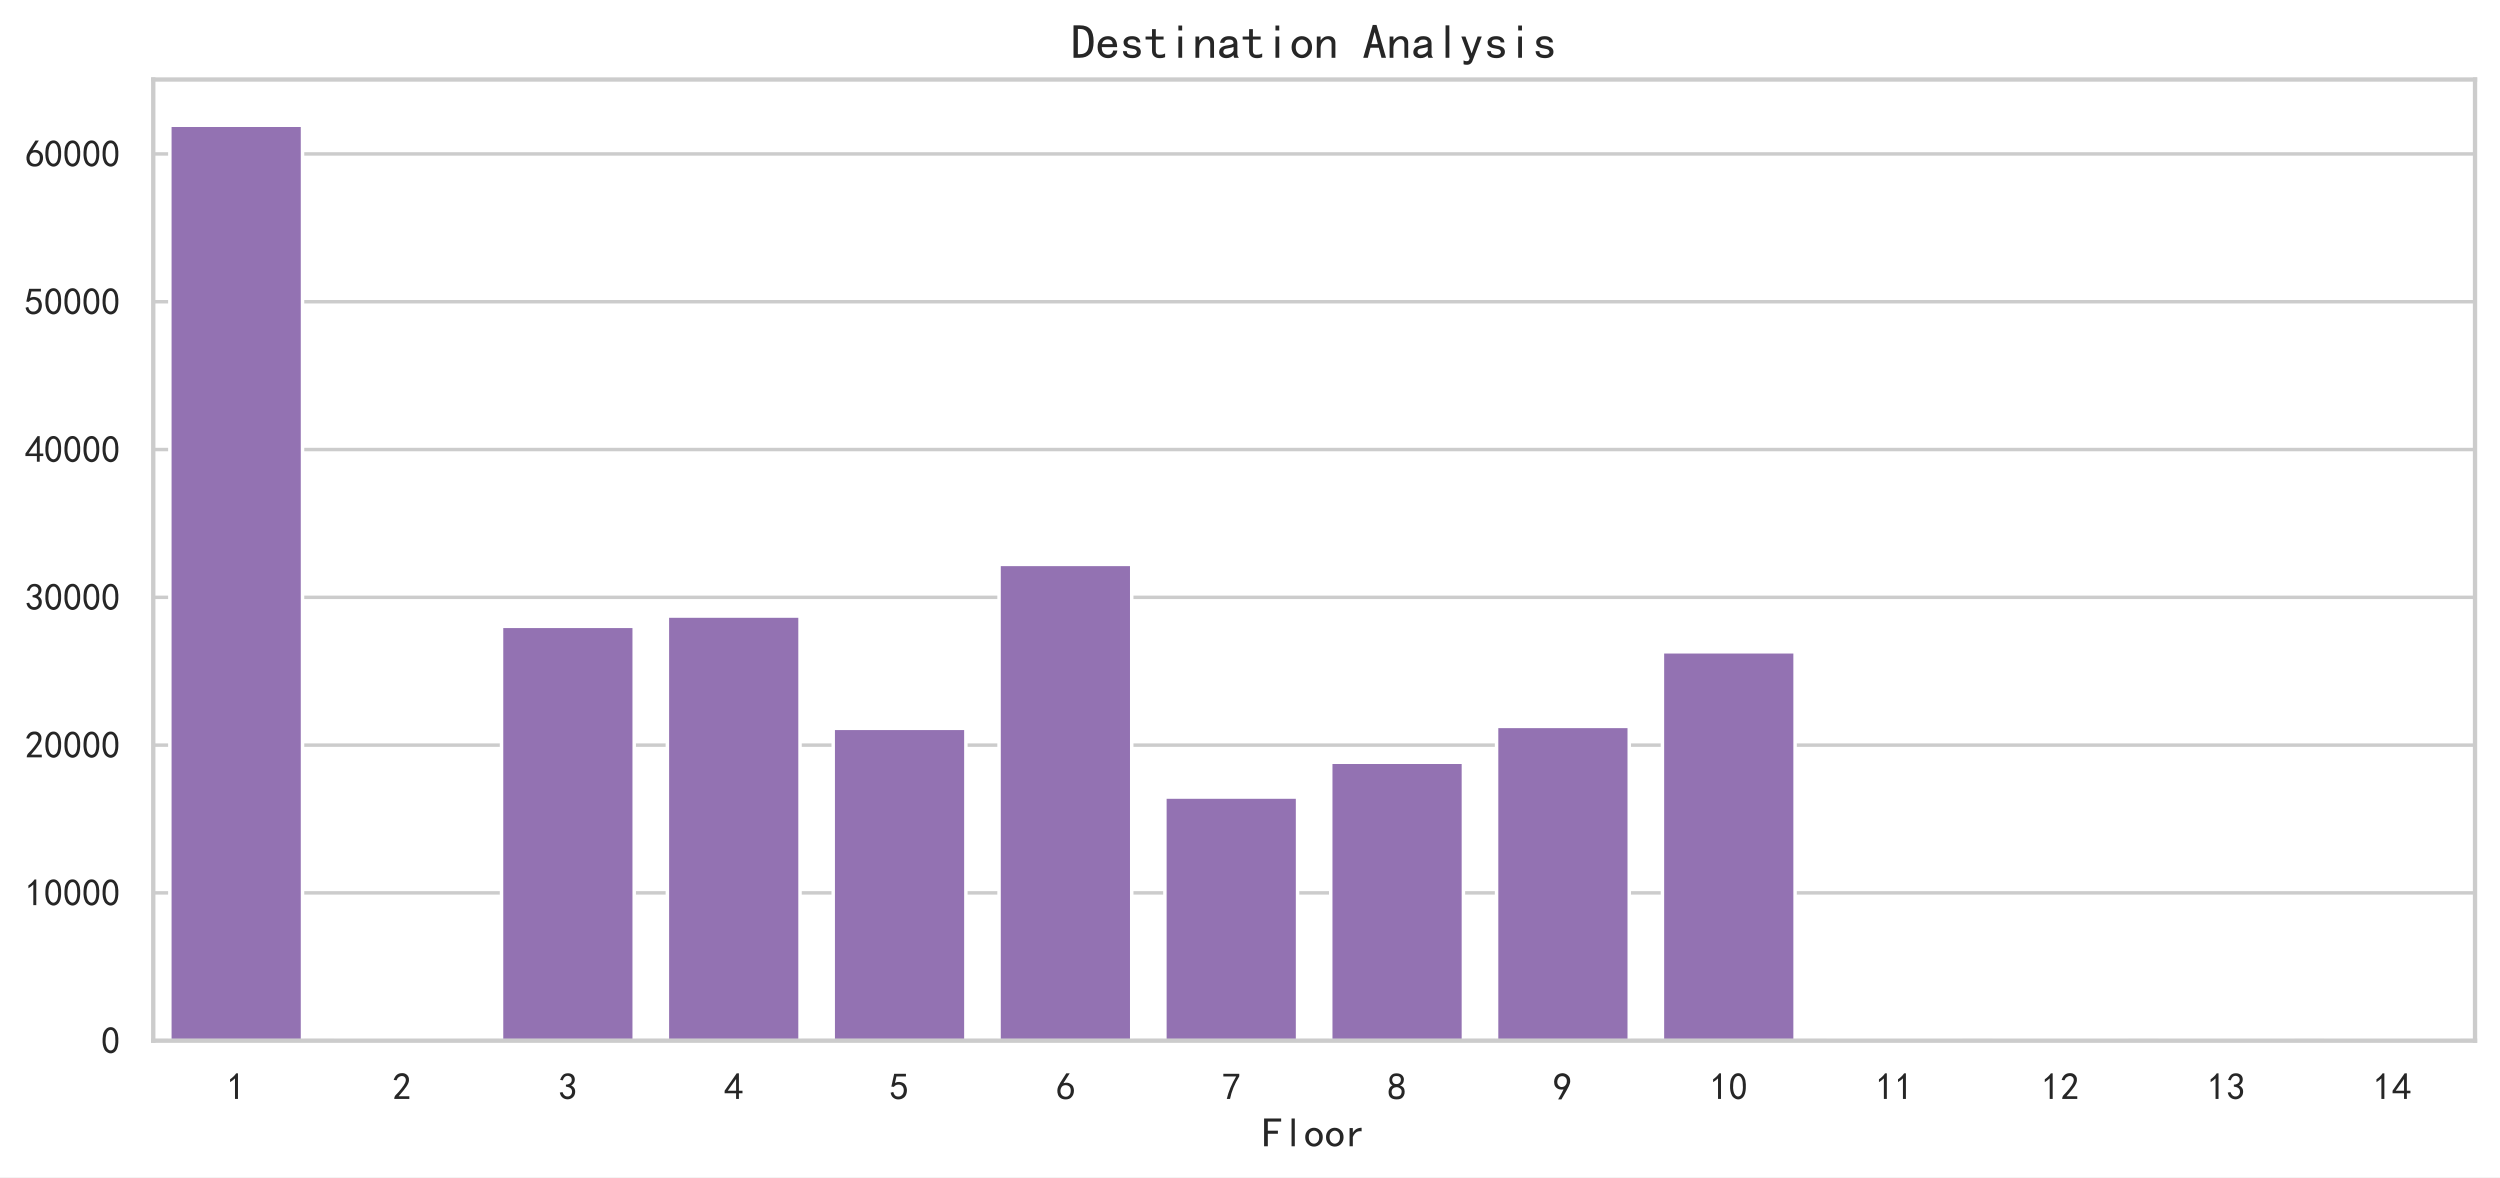
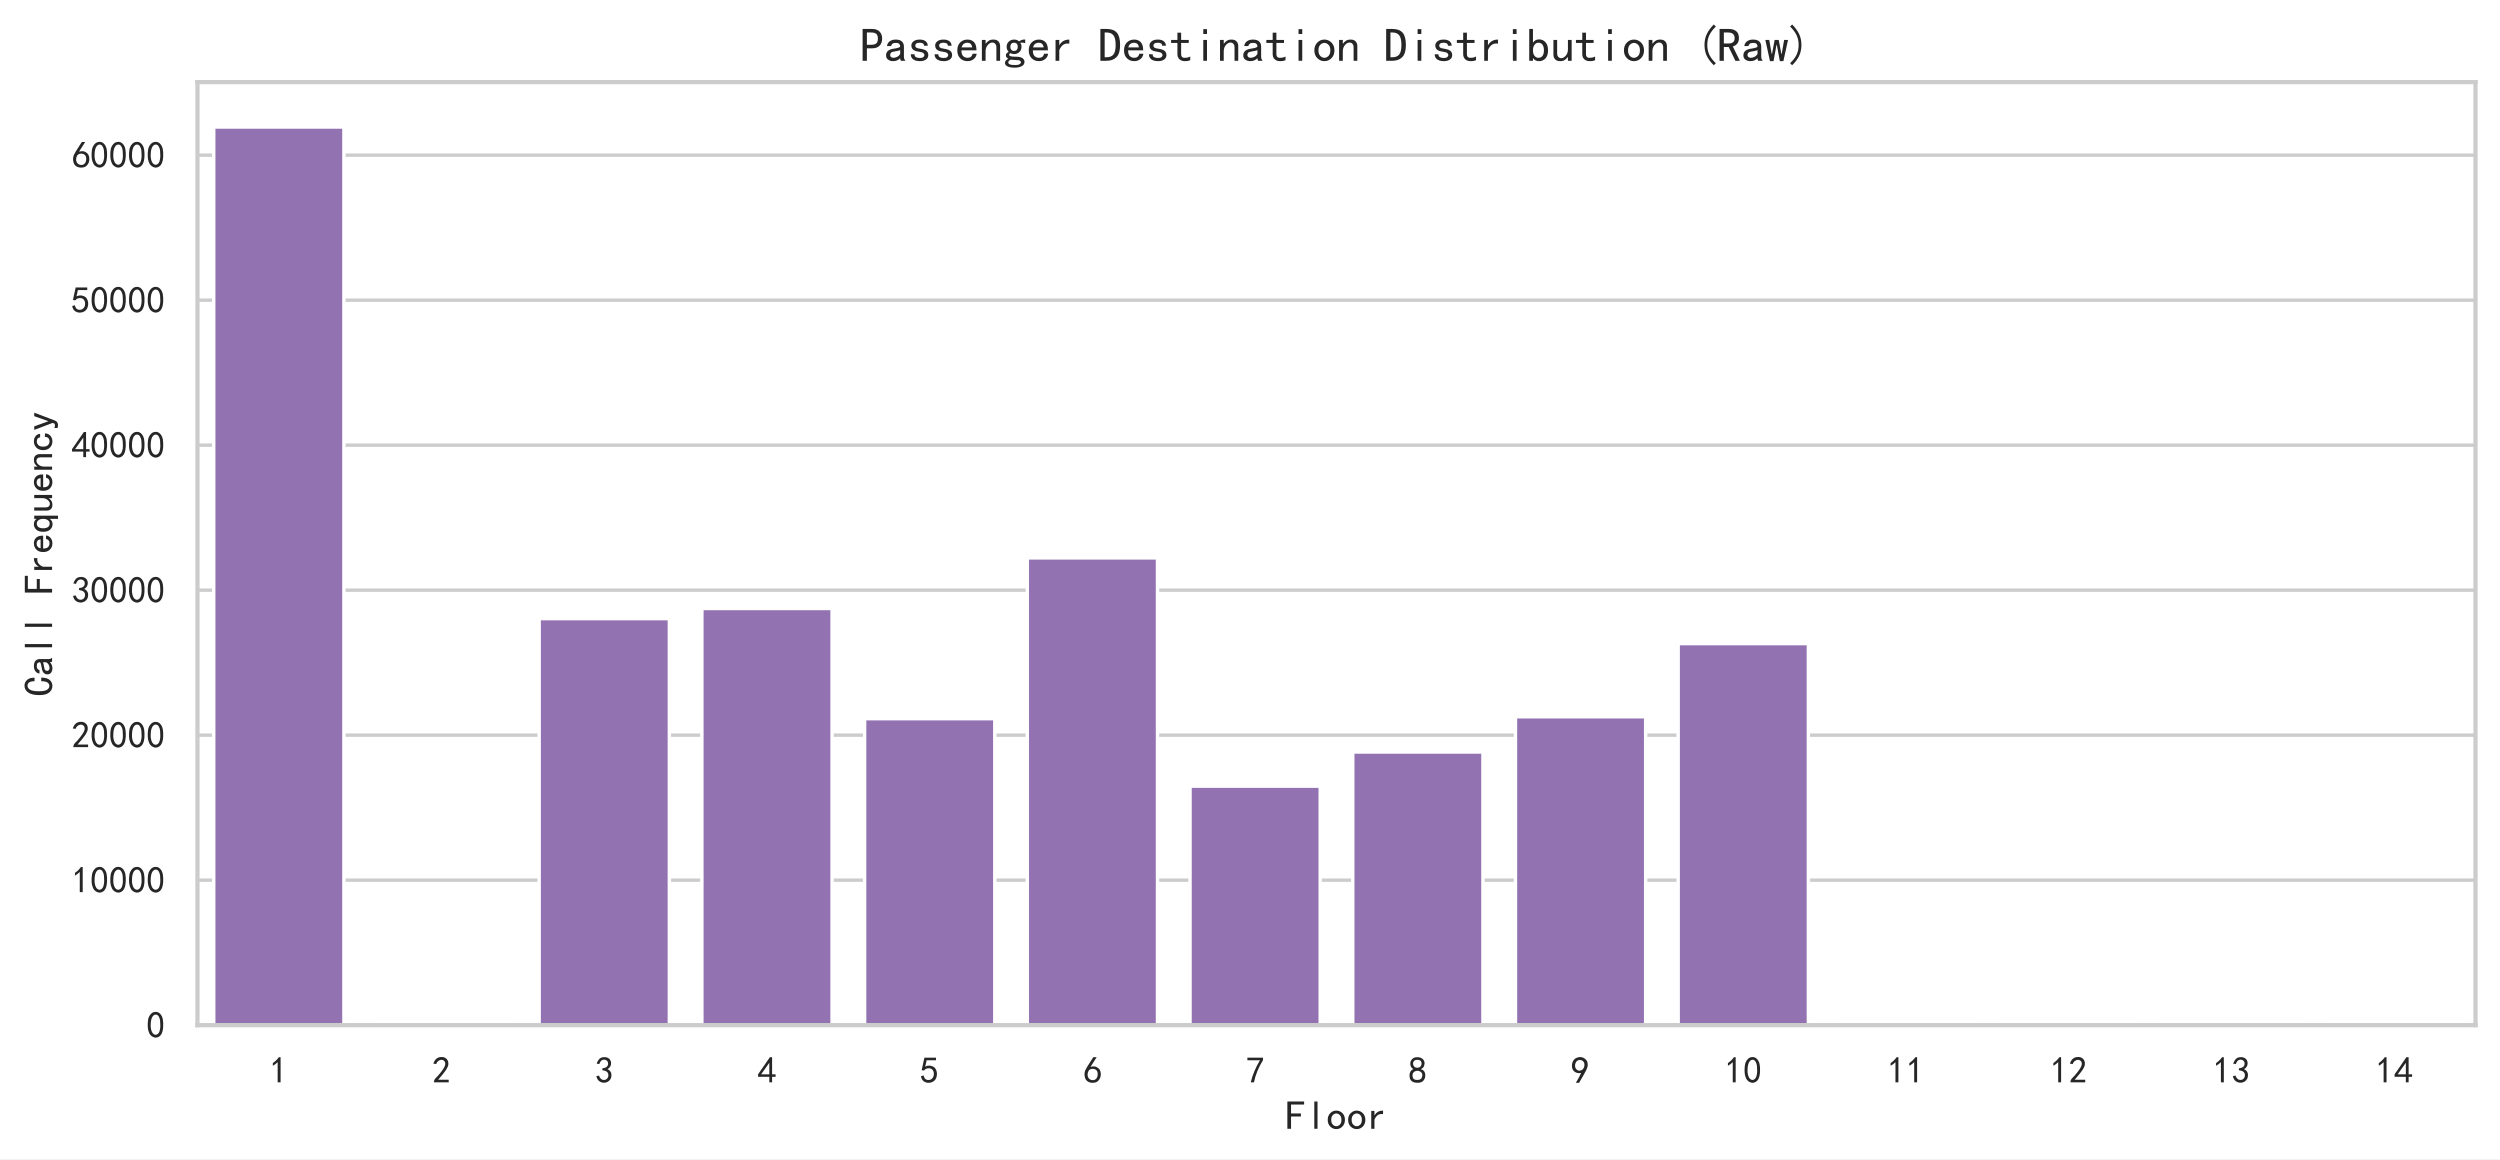
- <svg xmlns="http://www.w3.org/2000/svg" xmlns:xlink="http://www.w3.org/1999/xlink" width="721pt" height="339.522pt" viewBox="0 0 721 339.522" version="1.1">
+ <svg xmlns="http://www.w3.org/2000/svg" xmlns:xlink="http://www.w3.org/1999/xlink" width="734.844pt" height="340.725pt" viewBox="0 0 734.844 340.725" version="1.1">
  <defs>
    <style type="text/css">*{stroke-linejoin: round; stroke-linecap: butt}</style>
  </defs>
  <g id="figure_1">
    <g id="patch_1">
-       <path d="M -0 339.522  L 721 339.522  L 721 0  L -0 0  z " style="fill: #ffffff" />
+       <path d="M 0 340.725  L 734.844 340.725  L 734.844 0  L 0 0  z " style="fill: #ffffff" />
    </g>
    <g id="axes_1">
      <g id="patch_2">
-         <path d="M 44.2 300.134  L 713.8 300.134  L 713.8 22.934  L 44.2 22.934  z " style="fill: #ffffff" />
+         <path d="M 58.044 301.337  L 727.644 301.337  L 727.644 24.137  L 58.044 24.137  z " style="fill: #ffffff" />
      </g>
      <g id="matplotlib.axis_1">
        <g id="xtick_1">
          <g id="text_1">
-             <g style="fill: #262626" transform="translate(65.36429 317.1969) scale(0.11 -0.11)">
+             <g style="fill: #262626" transform="translate(79.20804 318.4) scale(0.11 -0.11)">
              <defs>
                <path id="SimHei-31" d="M 1400 3600  Q 1075 3275 575 2975  L 575 3450  Q 1200 3875 1600 4450  L 1900 4450  L 1900 150  L 1400 150  L 1400 3600  z " transform="scale(0.015625)" />
              </defs>
              <use xlink:href="#SimHei-31" />
            </g>
          </g>
        </g>
        <g id="xtick_2">
          <g id="text_2">
-             <g style="fill: #262626" transform="translate(113.1929 317.1969) scale(0.11 -0.11)">
+             <g style="fill: #262626" transform="translate(127.0366 318.4) scale(0.11 -0.11)">
              <defs>
                <path id="SimHei-32" d="M 300 250  Q 325 625 650 925  Q 975 1225 1475 1862  Q 1975 2500 2125 2850  Q 2275 3200 2237 3450  Q 2200 3700 2000 3862  Q 1800 4025 1537 4000  Q 1275 3975 1037 3800  Q 800 3625 675 3275  L 200 3350  Q 400 3925 712 4187  Q 1025 4450 1450 4475  Q 1700 4500 1900 4462  Q 2100 4425 2312 4287  Q 2525 4150 2662 3875  Q 2800 3600 2762 3212  Q 2725 2825 2375 2287  Q 2025 1750 1025 600  L 2825 600  L 2825 150  L 300 150  L 300 250  z " transform="scale(0.015625)" />
              </defs>
              <use xlink:href="#SimHei-32" />
            </g>
          </g>
        </g>
        <g id="xtick_3">
          <g id="text_3">
-             <g style="fill: #262626" transform="translate(161.0214 317.1969) scale(0.11 -0.11)">
+             <g style="fill: #262626" transform="translate(174.8652 318.4) scale(0.11 -0.11)">
              <defs>
                <path id="SimHei-33" d="M 250 1225  L 700 1300  Q 800 975 1025 762  Q 1250 550 1587 562  Q 1925 575 2125 837  Q 2325 1100 2300 1437  Q 2275 1775 2037 1962  Q 1800 2150 1275 2225  L 1275 2550  Q 1800 2600 2037 2825  Q 2275 3050 2250 3412  Q 2225 3775 1925 3937  Q 1625 4100 1287 3975  Q 950 3850 750 3275  L 300 3350  Q 450 3800 712 4100  Q 975 4400 1425 4450  Q 1875 4500 2212 4337  Q 2550 4175 2687 3837  Q 2825 3500 2725 3100  Q 2625 2700 2150 2400  Q 2500 2250 2687 1950  Q 2875 1650 2812 1162  Q 2750 675 2375 375  Q 2000 75 1525 87  Q 1050 100 700 387  Q 350 675 250 1225  z " transform="scale(0.015625)" />
              </defs>
              <use xlink:href="#SimHei-33" />
            </g>
          </g>
        </g>
        <g id="xtick_4">
          <g id="text_4">
-             <g style="fill: #262626" transform="translate(208.85 317.1969) scale(0.11 -0.11)">
+             <g style="fill: #262626" transform="translate(222.6937 318.4) scale(0.11 -0.11)">
              <defs>
                <path id="SimHei-34" d="M 2000 1100  L 75 1100  L 75 1525  L 2100 4450  L 2475 4450  L 2475 1525  L 3075 1525  L 3075 1100  L 2475 1100  L 2475 150  L 2000 150  L 2000 1100  z M 2000 1525  L 2000 3500  L 600 1525  L 2000 1525  z " transform="scale(0.015625)" />
              </defs>
              <use xlink:href="#SimHei-34" />
            </g>
          </g>
        </g>
        <g id="xtick_5">
          <g id="text_5">
-             <g style="fill: #262626" transform="translate(256.6786 317.1969) scale(0.11 -0.11)">
+             <g style="fill: #262626" transform="translate(270.5223 318.4) scale(0.11 -0.11)">
              <defs>
                <path id="SimHei-35" d="M 550 1325  Q 725 650 1150 575  Q 1575 500 1837 662  Q 2100 825 2212 1087  Q 2325 1350 2312 1675  Q 2300 2000 2137 2225  Q 1975 2450 1725 2525  Q 1475 2600 1162 2525  Q 850 2450 650 2175  L 225 2225  Q 275 2375 700 4375  L 2675 4375  L 2675 3925  L 1075 3925  Q 950 3250 825 2850  Q 1200 3025 1525 3012  Q 1850 3000 2150 2862  Q 2450 2725 2587 2487  Q 2725 2250 2787 2012  Q 2850 1775 2837 1500  Q 2825 1225 2725 937  Q 2625 650 2425 462  Q 2225 275 1937 162  Q 1650 50 1275 75  Q 900 100 562 350  Q 225 600 100 1200  L 550 1325  z " transform="scale(0.015625)" />
              </defs>
              <use xlink:href="#SimHei-35" />
            </g>
          </g>
        </g>
        <g id="xtick_6">
          <g id="text_6">
-             <g style="fill: #262626" transform="translate(304.5071 317.1969) scale(0.11 -0.11)">
+             <g style="fill: #262626" transform="translate(318.3509 318.4) scale(0.11 -0.11)">
              <defs>
                <path id="SimHei-36" d="M 250 1612  Q 275 1975 387 2225  Q 500 2475 725 2850  L 1750 4450  L 2325 4450  L 1275 2800  Q 1950 2975 2350 2750  Q 2750 2525 2887 2237  Q 3025 1950 3037 1612  Q 3050 1275 2937 950  Q 2825 625 2537 362  Q 2250 100 1737 75  Q 1225 50 862 262  Q 500 475 362 862  Q 225 1250 250 1612  z M 1025 787  Q 1250 550 1625 525  Q 2000 500 2250 775  Q 2500 1050 2500 1575  Q 2500 2100 2187 2300  Q 1875 2500 1487 2450  Q 1100 2400 925 2075  Q 750 1750 775 1387  Q 800 1025 1025 787  z " transform="scale(0.015625)" />
              </defs>
              <use xlink:href="#SimHei-36" />
            </g>
          </g>
        </g>
        <g id="xtick_7">
          <g id="text_7">
-             <g style="fill: #262626" transform="translate(352.3357 317.1969) scale(0.11 -0.11)">
+             <g style="fill: #262626" transform="translate(366.1795 318.4) scale(0.11 -0.11)">
              <defs>
                <path id="SimHei-37" d="M 850 150  Q 1300 2050 2425 3925  L 275 3925  L 275 4375  L 2950 4375  L 2950 3950  Q 1775 2050 1400 150  L 850 150  z " transform="scale(0.015625)" />
              </defs>
              <use xlink:href="#SimHei-37" />
            </g>
          </g>
        </g>
        <g id="xtick_8">
          <g id="text_8">
-             <g style="fill: #262626" transform="translate(400.1643 317.1969) scale(0.11 -0.11)">
+             <g style="fill: #262626" transform="translate(414.008 318.4) scale(0.11 -0.11)">
              <defs>
                <path id="SimHei-38" d="M 175 1375  Q 175 1675 325 1962  Q 475 2250 825 2425  Q 525 2600 425 2812  Q 325 3025 312 3300  Q 300 3575 387 3775  Q 475 3975 650 4150  Q 825 4325 1037 4387  Q 1250 4450 1500 4450  Q 1750 4450 1950 4400  Q 2150 4350 2375 4187  Q 2600 4025 2700 3725  Q 2800 3425 2687 3025  Q 2575 2625 2100 2400  Q 2525 2275 2700 2012  Q 2875 1750 2875 1375  Q 2875 1000 2762 775  Q 2650 550 2512 400  Q 2375 250 2137 162  Q 1900 75 1537 75  Q 1175 75 912 162  Q 650 250 475 425  Q 300 600 237 837  Q 175 1075 175 1375  z M 687 1400  Q 675 1100 787 875  Q 900 650 1200 587  Q 1500 525 1825 600  Q 2150 675 2275 950  Q 2400 1225 2362 1500  Q 2325 1775 2050 1962  Q 1775 2150 1450 2125  Q 1125 2100 912 1900  Q 700 1700 687 1400  z M 775 3350  Q 775 3100 950 2875  Q 1125 2650 1500 2650  Q 1875 2650 2062 2875  Q 2250 3100 2237 3412  Q 2225 3725 2012 3875  Q 1800 4025 1437 4000  Q 1075 3975 925 3787  Q 775 3600 775 3350  z " transform="scale(0.015625)" />
              </defs>
              <use xlink:href="#SimHei-38" />
            </g>
          </g>
        </g>
        <g id="xtick_9">
          <g id="text_9">
-             <g style="fill: #262626" transform="translate(447.9929 317.1969) scale(0.11 -0.11)">
+             <g style="fill: #262626" transform="translate(461.8366 318.4) scale(0.11 -0.11)">
              <defs>
                <path id="SimHei-39" d="M 800 75  Q 1350 1000 1700 1750  Q 1075 1650 662 1912  Q 250 2175 162 2625  Q 75 3075 175 3437  Q 275 3800 487 4037  Q 700 4275 1000 4375  Q 1300 4475 1537 4475  Q 1775 4475 2025 4375  Q 2275 4275 2475 4075  Q 2675 3875 2750 3662  Q 2825 3450 2825 3112  Q 2825 2775 2575 2250  Q 2325 1725 1350 75  L 800 75  z M 662 2875  Q 700 2550 937 2337  Q 1175 2125 1450 2150  Q 1725 2175 1887 2300  Q 2050 2425 2200 2725  Q 2300 3100 2250 3362  Q 2200 3625 1987 3800  Q 1775 3975 1525 3975  Q 1375 4000 1137 3900  Q 900 3800 762 3500  Q 625 3200 662 2875  z " transform="scale(0.015625)" />
              </defs>
              <use xlink:href="#SimHei-39" />
            </g>
          </g>
        </g>
        <g id="xtick_10">
          <g id="text_10">
-             <g style="fill: #262626" transform="translate(493.0714 317.1969) scale(0.11 -0.11)">
+             <g style="fill: #262626" transform="translate(506.9152 318.4) scale(0.11 -0.11)">
              <defs>
                <path id="SimHei-30" d="M 225 2537  Q 250 3200 412 3587  Q 575 3975 875 4225  Q 1175 4475 1612 4475  Q 2050 4475 2375 4112  Q 2700 3750 2800 3200  Q 2900 2650 2862 1937  Q 2825 1225 2612 775  Q 2400 325 1975 150  Q 1550 -25 1125 187  Q 700 400 525 750  Q 350 1100 275 1487  Q 200 1875 225 2537  z M 750 2687  Q 675 2000 800 1462  Q 925 925 1212 700  Q 1500 475 1800 612  Q 2100 750 2237 1162  Q 2375 1575 2375 2062  Q 2375 2550 2337 2950  Q 2300 3350 2112 3675  Q 1925 4000 1612 4012  Q 1300 4025 1062 3700  Q 825 3375 750 2687  z " transform="scale(0.015625)" />
              </defs>
              <use xlink:href="#SimHei-31" />
              <use xlink:href="#SimHei-30" transform="translate(50 0)" />
            </g>
          </g>
        </g>
        <g id="xtick_11">
          <g id="text_11">
-             <g style="fill: #262626" transform="translate(540.9 317.1969) scale(0.11 -0.11)">
+             <g style="fill: #262626" transform="translate(554.7437 318.4) scale(0.11 -0.11)">
              <use xlink:href="#SimHei-31" />
              <use xlink:href="#SimHei-31" transform="translate(50 0)" />
            </g>
          </g>
        </g>
        <g id="xtick_12">
          <g id="text_12">
-             <g style="fill: #262626" transform="translate(588.7286 317.1969) scale(0.11 -0.11)">
+             <g style="fill: #262626" transform="translate(602.5723 318.4) scale(0.11 -0.11)">
              <use xlink:href="#SimHei-31" />
              <use xlink:href="#SimHei-32" transform="translate(50 0)" />
            </g>
          </g>
        </g>
        <g id="xtick_13">
          <g id="text_13">
-             <g style="fill: #262626" transform="translate(636.5571 317.1969) scale(0.11 -0.11)">
+             <g style="fill: #262626" transform="translate(650.4009 318.4) scale(0.11 -0.11)">
              <use xlink:href="#SimHei-31" />
              <use xlink:href="#SimHei-33" transform="translate(50 0)" />
            </g>
          </g>
        </g>
        <g id="xtick_14">
          <g id="text_14">
-             <g style="fill: #262626" transform="translate(684.3857 317.1969) scale(0.11 -0.11)">
+             <g style="fill: #262626" transform="translate(698.2295 318.4) scale(0.11 -0.11)">
              <use xlink:href="#SimHei-31" />
              <use xlink:href="#SimHei-34" transform="translate(50 0)" />
            </g>
          </g>
        </g>
        <g id="text_15">
-           <g style="fill: #262626" transform="translate(364 330.8219) scale(0.12 -0.12)">
+           <g style="fill: #262626" transform="translate(377.8438 332.025) scale(0.12 -0.12)">
            <defs>
              <path id="SimHei-46" d="M 2925 3925  L 875 3925  L 875 2525  L 2425 2525  L 2425 2050  L 875 2050  L 875 125  L 300 125  L 300 4400  L 2925 4400  L 2925 3925  z " transform="scale(0.015625)" />
              <path id="SimHei-6c" d="M 1825 125  L 1325 125  L 1325 4400  L 1825 4400  L 1825 125  z " transform="scale(0.015625)" />
              <path id="SimHei-6f" d="M 2925 1525  Q 2925 875 2525 475  Q 2125 75 1575 75  Q 1025 75 625 475  Q 225 875 225 1525  Q 225 2175 625 2575  Q 1025 2975 1575 2975  Q 2125 2975 2525 2575  Q 2925 2175 2925 1525  z M 2375 1525  Q 2375 2025 2125 2275  Q 1875 2525 1575 2525  Q 1275 2525 1025 2275  Q 775 2025 775 1525  Q 775 1025 1025 775  Q 1275 525 1575 525  Q 1875 525 2125 775  Q 2375 1025 2375 1525  z " transform="scale(0.015625)" />
              <path id="SimHei-72" d="M 2500 2425  Q 2025 2500 1700 2287  Q 1375 2075 1150 1550  L 1150 125  L 650 125  L 650 2925  L 1150 2925  L 1150 2200  Q 1375 2600 1712 2787  Q 2050 2975 2500 2975  L 2500 2425  z " transform="scale(0.015625)" />
            </defs>
            <use xlink:href="#SimHei-46" />
            <use xlink:href="#SimHei-6c" transform="translate(50 0)" />
            <use xlink:href="#SimHei-6f" transform="translate(100 0)" />
            <use xlink:href="#SimHei-6f" transform="translate(150 0)" />
            <use xlink:href="#SimHei-72" transform="translate(200 0)" />
          </g>
        </g>
      </g>
      <g id="matplotlib.axis_2">
        <g id="ytick_1">
          <g id="line2d_1">
-             <path d="M 44.2 300.134  L 713.8 300.134  " clip-path="url(#p289958dbcc)" style="fill: none; stroke: #cccccc; stroke-linecap: round" />
+             <path d="M 58.044 301.337  L 727.644 301.337  " clip-path="url(#p5c5b5db928)" style="fill: none; stroke: #cccccc; stroke-linecap: round" />
          </g>
          <g id="text_16">
-             <g style="fill: #262626" transform="translate(29.2 303.9156) scale(0.11 -0.11)">
+             <g style="fill: #262626" transform="translate(43.04375 305.1187) scale(0.11 -0.11)">
              <use xlink:href="#SimHei-30" />
            </g>
          </g>
        </g>
        <g id="ytick_2">
          <g id="line2d_2">
-             <path d="M 44.2 257.512  L 713.8 257.512  " clip-path="url(#p289958dbcc)" style="fill: none; stroke: #cccccc; stroke-linecap: round" />
+             <path d="M 58.044 258.716  L 727.644 258.716  " clip-path="url(#p5c5b5db928)" style="fill: none; stroke: #cccccc; stroke-linecap: round" />
          </g>
          <g id="text_17">
-             <g style="fill: #262626" transform="translate(7.2 261.2937) scale(0.11 -0.11)">
+             <g style="fill: #262626" transform="translate(21.04375 262.4969) scale(0.11 -0.11)">
              <use xlink:href="#SimHei-31" />
              <use xlink:href="#SimHei-30" transform="translate(50 0)" />
              <use xlink:href="#SimHei-30" transform="translate(100 0)" />
              <use xlink:href="#SimHei-30" transform="translate(150 0)" />
              <use xlink:href="#SimHei-30" transform="translate(200 0)" />
            </g>
          </g>
        </g>
        <g id="ytick_3">
          <g id="line2d_3">
-             <path d="M 44.2 214.891  L 713.8 214.891  " clip-path="url(#p289958dbcc)" style="fill: none; stroke: #cccccc; stroke-linecap: round" />
+             <path d="M 58.044 216.094  L 727.644 216.094  " clip-path="url(#p5c5b5db928)" style="fill: none; stroke: #cccccc; stroke-linecap: round" />
          </g>
          <g id="text_18">
-             <g style="fill: #262626" transform="translate(7.2 218.6718) scale(0.11 -0.11)">
+             <g style="fill: #262626" transform="translate(21.04375 219.875) scale(0.11 -0.11)">
              <use xlink:href="#SimHei-32" />
              <use xlink:href="#SimHei-30" transform="translate(50 0)" />
              <use xlink:href="#SimHei-30" transform="translate(100 0)" />
              <use xlink:href="#SimHei-30" transform="translate(150 0)" />
              <use xlink:href="#SimHei-30" transform="translate(200 0)" />
            </g>
          </g>
        </g>
        <g id="ytick_4">
          <g id="line2d_4">
-             <path d="M 44.2 172.269  L 713.8 172.269  " clip-path="url(#p289958dbcc)" style="fill: none; stroke: #cccccc; stroke-linecap: round" />
+             <path d="M 58.044 173.472  L 727.644 173.472  " clip-path="url(#p5c5b5db928)" style="fill: none; stroke: #cccccc; stroke-linecap: round" />
          </g>
          <g id="text_19">
-             <g style="fill: #262626" transform="translate(7.2 176.0499) scale(0.11 -0.11)">
+             <g style="fill: #262626" transform="translate(21.04375 177.2531) scale(0.11 -0.11)">
              <use xlink:href="#SimHei-33" />
              <use xlink:href="#SimHei-30" transform="translate(50 0)" />
              <use xlink:href="#SimHei-30" transform="translate(100 0)" />
              <use xlink:href="#SimHei-30" transform="translate(150 0)" />
              <use xlink:href="#SimHei-30" transform="translate(200 0)" />
            </g>
          </g>
        </g>
        <g id="ytick_5">
          <g id="line2d_5">
-             <path d="M 44.2 129.647  L 713.8 129.647  " clip-path="url(#p289958dbcc)" style="fill: none; stroke: #cccccc; stroke-linecap: round" />
+             <path d="M 58.044 130.85  L 727.644 130.85  " clip-path="url(#p5c5b5db928)" style="fill: none; stroke: #cccccc; stroke-linecap: round" />
          </g>
          <g id="text_20">
-             <g style="fill: #262626" transform="translate(7.2 133.4281) scale(0.11 -0.11)">
+             <g style="fill: #262626" transform="translate(21.04375 134.6312) scale(0.11 -0.11)">
              <use xlink:href="#SimHei-34" />
              <use xlink:href="#SimHei-30" transform="translate(50 0)" />
              <use xlink:href="#SimHei-30" transform="translate(100 0)" />
              <use xlink:href="#SimHei-30" transform="translate(150 0)" />
              <use xlink:href="#SimHei-30" transform="translate(200 0)" />
            </g>
          </g>
        </g>
        <g id="ytick_6">
          <g id="line2d_6">
-             <path d="M 44.2 87.025  L 713.8 87.025  " clip-path="url(#p289958dbcc)" style="fill: none; stroke: #cccccc; stroke-linecap: round" />
+             <path d="M 58.044 88.228  L 727.644 88.228  " clip-path="url(#p5c5b5db928)" style="fill: none; stroke: #cccccc; stroke-linecap: round" />
          </g>
          <g id="text_21">
-             <g style="fill: #262626" transform="translate(7.2 90.80616) scale(0.11 -0.11)">
+             <g style="fill: #262626" transform="translate(21.04375 92.00929) scale(0.11 -0.11)">
              <use xlink:href="#SimHei-35" />
              <use xlink:href="#SimHei-30" transform="translate(50 0)" />
              <use xlink:href="#SimHei-30" transform="translate(100 0)" />
              <use xlink:href="#SimHei-30" transform="translate(150 0)" />
              <use xlink:href="#SimHei-30" transform="translate(200 0)" />
            </g>
          </g>
        </g>
        <g id="ytick_7">
          <g id="line2d_7">
-             <path d="M 44.2 44.403  L 713.8 44.403  " clip-path="url(#p289958dbcc)" style="fill: none; stroke: #cccccc; stroke-linecap: round" />
+             <path d="M 58.044 45.606  L 727.644 45.606  " clip-path="url(#p5c5b5db928)" style="fill: none; stroke: #cccccc; stroke-linecap: round" />
          </g>
          <g id="text_22">
-             <g style="fill: #262626" transform="translate(7.2 48.18427) scale(0.11 -0.11)">
+             <g style="fill: #262626" transform="translate(21.04375 49.3874) scale(0.11 -0.11)">
              <use xlink:href="#SimHei-36" />
              <use xlink:href="#SimHei-30" transform="translate(50 0)" />
              <use xlink:href="#SimHei-30" transform="translate(100 0)" />
              <use xlink:href="#SimHei-30" transform="translate(150 0)" />
              <use xlink:href="#SimHei-30" transform="translate(200 0)" />
            </g>
          </g>
        </g>
+         <g id="text_23">
+           <g style="fill: #262626" transform="translate(15.54375 204.7375) rotate(-90) scale(0.12 -0.12)">
+             <defs>
+               <path id="SimHei-43" d="M 2975 1825  Q 2950 875 2575 475  Q 2200 75 1675 75  Q 1075 75 650 562  Q 225 1050 225 2125  Q 225 3300 637 3875  Q 1050 4450 1700 4450  Q 2250 4450 2612 4037  Q 2975 3625 2950 2875  L 2400 2875  Q 2400 3425 2225 3700  Q 2050 3975 1700 3975  Q 1300 3975 1062 3562  Q 825 3150 825 2175  Q 825 1275 1062 912  Q 1300 550 1675 550  Q 1950 550 2175 812  Q 2400 1075 2400 1825  L 2975 1825  z " transform="scale(0.015625)" />
+               <path id="SimHei-61" d="M 2875 125  L 2275 125  Q 2225 175 2200 262  Q 2175 350 2175 475  Q 2000 275 1750 175  Q 1500 75 1225 75  Q 825 75 550 275  Q 275 475 275 850  Q 275 1225 525 1450  Q 775 1675 1300 1750  Q 1650 1800 1912 1875  Q 2175 1950 2175 2075  Q 2175 2225 2062 2375  Q 1950 2525 1575 2525  Q 1275 2525 1137 2412  Q 1000 2300 950 2100  L 400 2100  Q 450 2500 762 2737  Q 1075 2975 1575 2975  Q 2125 2975 2400 2725  Q 2675 2475 2675 2025  L 2675 650  Q 2675 500 2725 375  Q 2775 250 2875 125  z M 2175 1050  L 2175 1550  Q 2025 1500 1887 1462  Q 1750 1425 1425 1375  Q 1050 1325 937 1200  Q 825 1075 825 900  Q 825 750 937 637  Q 1050 525 1275 525  Q 1500 525 1762 650  Q 2025 775 2175 1050  z " transform="scale(0.015625)" />
+               <path id="SimHei-20" transform="scale(0.015625)" />
+               <path id="SimHei-65" d="M 2850 1075  Q 2800 625 2450 350  Q 2100 75 1625 75  Q 1025 75 637 462  Q 250 850 250 1525  Q 250 2200 637 2587  Q 1025 2975 1625 2975  Q 2150 2975 2487 2637  Q 2825 2300 2825 1525  L 800 1525  Q 800 975 1037 750  Q 1275 525 1625 525  Q 1900 525 2075 662  Q 2250 800 2300 1075  L 2850 1075  z M 2250 1925  Q 2200 2275 2025 2412  Q 1850 2550 1575 2550  Q 1325 2550 1125 2412  Q 925 2275 825 1925  L 2250 1925  z " transform="scale(0.015625)" />
+               <path id="SimHei-71" d="M 2750 -800  L 2250 -800  L 2250 500  Q 2100 275 1900 162  Q 1700 50 1425 50  Q 925 50 575 425  Q 225 800 225 1525  Q 225 2250 575 2612  Q 925 2975 1425 2975  Q 1700 2975 1900 2875  Q 2100 2775 2250 2550  L 2250 2925  L 2750 2925  L 2750 -800  z M 2250 1525  Q 2250 2000 2037 2262  Q 1825 2525 1525 2525  Q 1150 2525 962 2262  Q 775 2000 775 1525  Q 775 1050 962 775  Q 1150 500 1525 500  Q 1825 500 2037 775  Q 2250 1050 2250 1525  z " transform="scale(0.015625)" />
+               <path id="SimHei-75" d="M 2800 125  L 2300 125  L 2300 650  Q 2100 375 1862 225  Q 1625 75 1250 75  Q 800 75 575 325  Q 350 575 350 950  L 350 2925  L 850 2925  L 850 1125  Q 850 825 1000 650  Q 1150 475 1400 475  Q 1725 475 2012 812  Q 2300 1150 2300 1650  L 2300 2925  L 2800 2925  L 2800 125  z " transform="scale(0.015625)" />
+               <path id="SimHei-6e" d="M 2800 125  L 2300 125  L 2300 1925  Q 2300 2225 2150 2400  Q 2000 2575 1750 2575  Q 1425 2575 1137 2237  Q 850 1900 850 1400  L 850 125  L 350 125  L 350 2925  L 850 2925  L 850 2400  Q 1050 2675 1287 2825  Q 1525 2975 1900 2975  Q 2350 2975 2575 2725  Q 2800 2475 2800 2100  L 2800 125  z " transform="scale(0.015625)" />
+               <path id="SimHei-63" d="M 2850 1250  Q 2850 725 2487 400  Q 2125 75 1575 75  Q 1025 75 625 462  Q 225 850 225 1525  Q 225 2200 625 2587  Q 1025 2975 1575 2975  Q 2125 2975 2450 2687  Q 2775 2400 2775 2000  L 2225 2000  Q 2200 2300 2012 2412  Q 1825 2525 1575 2525  Q 1275 2525 1025 2287  Q 775 2050 775 1525  Q 775 1000 1025 762  Q 1275 525 1575 525  Q 1900 525 2100 700  Q 2300 875 2300 1250  L 2850 1250  z " transform="scale(0.015625)" />
+               <path id="SimHei-79" d="M 2900 2925  L 1750 -100  Q 1650 -450 1450 -625  Q 1250 -800 950 -800  Q 825 -800 712 -787  Q 600 -775 500 -725  L 500 -225  Q 600 -275 700 -300  Q 800 -325 875 -325  Q 1075 -325 1150 -262  Q 1225 -200 1300 25  L 200 2925  L 750 2925  L 1550 725  L 1575 725  L 2350 2925  L 2900 2925  z " transform="scale(0.015625)" />
+             </defs>
+             <use xlink:href="#SimHei-43" />
+             <use xlink:href="#SimHei-61" transform="translate(50 0)" />
+             <use xlink:href="#SimHei-6c" transform="translate(100 0)" />
+             <use xlink:href="#SimHei-6c" transform="translate(150 0)" />
+             <use xlink:href="#SimHei-20" transform="translate(200 0)" />
+             <use xlink:href="#SimHei-46" transform="translate(250 0)" />
+             <use xlink:href="#SimHei-72" transform="translate(300 0)" />
+             <use xlink:href="#SimHei-65" transform="translate(350 0)" />
+             <use xlink:href="#SimHei-71" transform="translate(400 0)" />
+             <use xlink:href="#SimHei-75" transform="translate(450 0)" />
+             <use xlink:href="#SimHei-65" transform="translate(500 0)" />
+             <use xlink:href="#SimHei-6e" transform="translate(550 0)" />
+             <use xlink:href="#SimHei-63" transform="translate(600 0)" />
+             <use xlink:href="#SimHei-79" transform="translate(650 0)" />
+           </g>
+         </g>
      </g>
      <g id="patch_3">
-         <path d="M 48.983 300.134  L 87.246 300.134  L 87.246 36.134  L 48.983 36.134  z " clip-path="url(#p289958dbcc)" style="fill: #9372b2; stroke: #ffffff; stroke-linejoin: miter" />
+         <path d="M 62.827 301.337  L 101.089 301.337  L 101.089 37.337  L 62.827 37.337  z " clip-path="url(#p5c5b5db928)" style="fill: #9372b2; stroke: #ffffff; stroke-linejoin: miter" />
      </g>
      <g id="patch_4">
-         <path d="M 96.811 300.134  L 135.074 300.134  L 135.074 299.188  L 96.811 299.188  z " clip-path="url(#p289958dbcc)" style="fill: #9372b2; stroke: #ffffff; stroke-linejoin: miter" />
+         <path d="M 110.655 301.337  L 148.918 301.337  L 148.918 300.391  L 110.655 300.391  z " clip-path="url(#p5c5b5db928)" style="fill: #9372b2; stroke: #ffffff; stroke-linejoin: miter" />
      </g>
      <g id="patch_5">
-         <path d="M 144.64 300.134  L 182.903 300.134  L 182.903 180.631  L 144.64 180.631  z " clip-path="url(#p289958dbcc)" style="fill: #9372b2; stroke: #ffffff; stroke-linejoin: miter" />
+         <path d="M 158.484 301.337  L 196.747 301.337  L 196.747 181.834  L 158.484 181.834  z " clip-path="url(#p5c5b5db928)" style="fill: #9372b2; stroke: #ffffff; stroke-linejoin: miter" />
      </g>
      <g id="patch_6">
-         <path d="M 192.469 300.134  L 230.731 300.134  L 230.731 177.665  L 192.469 177.665  z " clip-path="url(#p289958dbcc)" style="fill: #9372b2; stroke: #ffffff; stroke-linejoin: miter" />
+         <path d="M 206.312 301.337  L 244.575 301.337  L 244.575 178.868  L 206.312 178.868  z " clip-path="url(#p5c5b5db928)" style="fill: #9372b2; stroke: #ffffff; stroke-linejoin: miter" />
      </g>
      <g id="patch_7">
-         <path d="M 240.297 300.134  L 278.56 300.134  L 278.56 210.053  L 240.297 210.053  z " clip-path="url(#p289958dbcc)" style="fill: #9372b2; stroke: #ffffff; stroke-linejoin: miter" />
+         <path d="M 254.141 301.337  L 292.404 301.337  L 292.404 211.256  L 254.141 211.256  z " clip-path="url(#p5c5b5db928)" style="fill: #9372b2; stroke: #ffffff; stroke-linejoin: miter" />
      </g>
      <g id="patch_8">
-         <path d="M 288.126 300.134  L 326.389 300.134  L 326.389 162.777  L 288.126 162.777  z " clip-path="url(#p289958dbcc)" style="fill: #9372b2; stroke: #ffffff; stroke-linejoin: miter" />
+         <path d="M 301.969 301.337  L 340.232 301.337  L 340.232 163.98  L 301.969 163.98  z " clip-path="url(#p5c5b5db928)" style="fill: #9372b2; stroke: #ffffff; stroke-linejoin: miter" />
      </g>
      <g id="patch_9">
-         <path d="M 335.954 300.134  L 374.217 300.134  L 374.217 229.881  L 335.954 229.881  z " clip-path="url(#p289958dbcc)" style="fill: #9372b2; stroke: #ffffff; stroke-linejoin: miter" />
+         <path d="M 349.798 301.337  L 388.061 301.337  L 388.061 231.084  L 349.798 231.084  z " clip-path="url(#p5c5b5db928)" style="fill: #9372b2; stroke: #ffffff; stroke-linejoin: miter" />
      </g>
      <g id="patch_10">
-         <path d="M 383.783 300.134  L 422.046 300.134  L 422.046 219.843  L 383.783 219.843  z " clip-path="url(#p289958dbcc)" style="fill: #9372b2; stroke: #ffffff; stroke-linejoin: miter" />
+         <path d="M 397.627 301.337  L 435.889 301.337  L 435.889 221.046  L 397.627 221.046  z " clip-path="url(#p5c5b5db928)" style="fill: #9372b2; stroke: #ffffff; stroke-linejoin: miter" />
      </g>
      <g id="patch_11">
-         <path d="M 431.611 300.134  L 469.874 300.134  L 469.874 209.486  L 431.611 209.486  z " clip-path="url(#p289958dbcc)" style="fill: #9372b2; stroke: #ffffff; stroke-linejoin: miter" />
+         <path d="M 445.455 301.337  L 483.718 301.337  L 483.718 210.689  L 445.455 210.689  z " clip-path="url(#p5c5b5db928)" style="fill: #9372b2; stroke: #ffffff; stroke-linejoin: miter" />
      </g>
      <g id="patch_12">
-         <path d="M 479.44 300.134  L 517.703 300.134  L 517.703 187.979  L 479.44 187.979  z " clip-path="url(#p289958dbcc)" style="fill: #9372b2; stroke: #ffffff; stroke-linejoin: miter" />
+         <path d="M 493.284 301.337  L 531.547 301.337  L 531.547 189.182  L 493.284 189.182  z " clip-path="url(#p5c5b5db928)" style="fill: #9372b2; stroke: #ffffff; stroke-linejoin: miter" />
      </g>
      <g id="patch_13">
-         <path d="M 527.269 300.134  L 565.531 300.134  L 565.531 299.256  L 527.269 299.256  z " clip-path="url(#p289958dbcc)" style="fill: #9372b2; stroke: #ffffff; stroke-linejoin: miter" />
+         <path d="M 541.112 301.337  L 579.375 301.337  L 579.375 300.459  L 541.112 300.459  z " clip-path="url(#p5c5b5db928)" style="fill: #9372b2; stroke: #ffffff; stroke-linejoin: miter" />
      </g>
      <g id="patch_14">
-         <path d="M 575.097 300.134  L 613.36 300.134  L 613.36 299.461  L 575.097 299.461  z " clip-path="url(#p289958dbcc)" style="fill: #9372b2; stroke: #ffffff; stroke-linejoin: miter" />
+         <path d="M 588.941 301.337  L 627.204 301.337  L 627.204 300.664  L 588.941 300.664  z " clip-path="url(#p5c5b5db928)" style="fill: #9372b2; stroke: #ffffff; stroke-linejoin: miter" />
      </g>
      <g id="patch_15">
-         <path d="M 622.926 300.134  L 661.189 300.134  L 661.189 299.41  L 622.926 299.41  z " clip-path="url(#p289958dbcc)" style="fill: #9372b2; stroke: #ffffff; stroke-linejoin: miter" />
+         <path d="M 636.769 301.337  L 675.032 301.337  L 675.032 300.613  L 636.769 300.613  z " clip-path="url(#p5c5b5db928)" style="fill: #9372b2; stroke: #ffffff; stroke-linejoin: miter" />
      </g>
      <g id="patch_16">
-         <path d="M 670.754 300.134  L 709.017 300.134  L 709.017 299.12  L 670.754 299.12  z " clip-path="url(#p289958dbcc)" style="fill: #9372b2; stroke: #ffffff; stroke-linejoin: miter" />
+         <path d="M 684.598 301.337  L 722.861 301.337  L 722.861 300.323  L 684.598 300.323  z " clip-path="url(#p5c5b5db928)" style="fill: #9372b2; stroke: #ffffff; stroke-linejoin: miter" />
      </g>
      <g id="line2d_8">
-         <path clip-path="url(#p289958dbcc)" style="fill: none; stroke: #424242; stroke-width: 2.25; stroke-linecap: round" />
+         <path clip-path="url(#p5c5b5db928)" style="fill: none; stroke: #424242; stroke-width: 2.25; stroke-linecap: round" />
      </g>
      <g id="line2d_9">
-         <path clip-path="url(#p289958dbcc)" style="fill: none; stroke: #424242; stroke-width: 2.25; stroke-linecap: round" />
+         <path clip-path="url(#p5c5b5db928)" style="fill: none; stroke: #424242; stroke-width: 2.25; stroke-linecap: round" />
      </g>
      <g id="line2d_10">
-         <path clip-path="url(#p289958dbcc)" style="fill: none; stroke: #424242; stroke-width: 2.25; stroke-linecap: round" />
+         <path clip-path="url(#p5c5b5db928)" style="fill: none; stroke: #424242; stroke-width: 2.25; stroke-linecap: round" />
      </g>
      <g id="line2d_11">
-         <path clip-path="url(#p289958dbcc)" style="fill: none; stroke: #424242; stroke-width: 2.25; stroke-linecap: round" />
+         <path clip-path="url(#p5c5b5db928)" style="fill: none; stroke: #424242; stroke-width: 2.25; stroke-linecap: round" />
      </g>
      <g id="line2d_12">
-         <path clip-path="url(#p289958dbcc)" style="fill: none; stroke: #424242; stroke-width: 2.25; stroke-linecap: round" />
+         <path clip-path="url(#p5c5b5db928)" style="fill: none; stroke: #424242; stroke-width: 2.25; stroke-linecap: round" />
      </g>
      <g id="line2d_13">
-         <path clip-path="url(#p289958dbcc)" style="fill: none; stroke: #424242; stroke-width: 2.25; stroke-linecap: round" />
+         <path clip-path="url(#p5c5b5db928)" style="fill: none; stroke: #424242; stroke-width: 2.25; stroke-linecap: round" />
      </g>
      <g id="line2d_14">
-         <path clip-path="url(#p289958dbcc)" style="fill: none; stroke: #424242; stroke-width: 2.25; stroke-linecap: round" />
+         <path clip-path="url(#p5c5b5db928)" style="fill: none; stroke: #424242; stroke-width: 2.25; stroke-linecap: round" />
      </g>
      <g id="line2d_15">
-         <path clip-path="url(#p289958dbcc)" style="fill: none; stroke: #424242; stroke-width: 2.25; stroke-linecap: round" />
+         <path clip-path="url(#p5c5b5db928)" style="fill: none; stroke: #424242; stroke-width: 2.25; stroke-linecap: round" />
      </g>
      <g id="line2d_16">
-         <path clip-path="url(#p289958dbcc)" style="fill: none; stroke: #424242; stroke-width: 2.25; stroke-linecap: round" />
+         <path clip-path="url(#p5c5b5db928)" style="fill: none; stroke: #424242; stroke-width: 2.25; stroke-linecap: round" />
      </g>
      <g id="line2d_17">
-         <path clip-path="url(#p289958dbcc)" style="fill: none; stroke: #424242; stroke-width: 2.25; stroke-linecap: round" />
+         <path clip-path="url(#p5c5b5db928)" style="fill: none; stroke: #424242; stroke-width: 2.25; stroke-linecap: round" />
      </g>
      <g id="line2d_18">
-         <path clip-path="url(#p289958dbcc)" style="fill: none; stroke: #424242; stroke-width: 2.25; stroke-linecap: round" />
+         <path clip-path="url(#p5c5b5db928)" style="fill: none; stroke: #424242; stroke-width: 2.25; stroke-linecap: round" />
      </g>
      <g id="line2d_19">
-         <path clip-path="url(#p289958dbcc)" style="fill: none; stroke: #424242; stroke-width: 2.25; stroke-linecap: round" />
+         <path clip-path="url(#p5c5b5db928)" style="fill: none; stroke: #424242; stroke-width: 2.25; stroke-linecap: round" />
      </g>
      <g id="line2d_20">
-         <path clip-path="url(#p289958dbcc)" style="fill: none; stroke: #424242; stroke-width: 2.25; stroke-linecap: round" />
+         <path clip-path="url(#p5c5b5db928)" style="fill: none; stroke: #424242; stroke-width: 2.25; stroke-linecap: round" />
      </g>
      <g id="line2d_21">
-         <path clip-path="url(#p289958dbcc)" style="fill: none; stroke: #424242; stroke-width: 2.25; stroke-linecap: round" />
+         <path clip-path="url(#p5c5b5db928)" style="fill: none; stroke: #424242; stroke-width: 2.25; stroke-linecap: round" />
      </g>
      <g id="patch_17">
-         <path d="M 44.2 300.134  L 44.2 22.934  " style="fill: none; stroke: #cccccc; stroke-width: 1.25; stroke-linejoin: miter; stroke-linecap: square" />
+         <path d="M 58.044 301.337  L 58.044 24.137  " style="fill: none; stroke: #cccccc; stroke-width: 1.25; stroke-linejoin: miter; stroke-linecap: square" />
      </g>
      <g id="patch_18">
-         <path d="M 713.8 300.134  L 713.8 22.934  " style="fill: none; stroke: #cccccc; stroke-width: 1.25; stroke-linejoin: miter; stroke-linecap: square" />
+         <path d="M 727.644 301.337  L 727.644 24.137  " style="fill: none; stroke: #cccccc; stroke-width: 1.25; stroke-linejoin: miter; stroke-linecap: square" />
      </g>
      <g id="patch_19">
-         <path d="M 44.2 300.134  L 713.8 300.134  " style="fill: none; stroke: #cccccc; stroke-width: 1.25; stroke-linejoin: miter; stroke-linecap: square" />
+         <path d="M 58.044 301.337  L 727.644 301.337  " style="fill: none; stroke: #cccccc; stroke-width: 1.25; stroke-linejoin: miter; stroke-linecap: square" />
      </g>
      <g id="patch_20">
-         <path d="M 44.2 22.934  L 713.8 22.934  " style="fill: none; stroke: #cccccc; stroke-width: 1.25; stroke-linejoin: miter; stroke-linecap: square" />
-       </g>
-       <g id="text_23">
-         <g style="fill: #262626" transform="translate(309 16.93437) scale(0.14 -0.14)">
+         <path d="M 58.044 24.137  L 727.644 24.137  " style="fill: none; stroke: #cccccc; stroke-width: 1.25; stroke-linejoin: miter; stroke-linecap: square" />
+       </g>
+       <g id="text_24">
+         <g style="fill: #262626" transform="translate(252.8438 18.1375) scale(0.14 -0.14)">
          <defs>
+             <path id="SimHei-50" d="M 2950 3100  Q 2950 2500 2600 2150  Q 2250 1800 1625 1800  L 900 1800  L 900 125  L 325 125  L 325 4400  L 1625 4400  Q 2250 4400 2600 4050  Q 2950 3700 2950 3100  z M 2375 3100  Q 2375 3575 2150 3750  Q 1925 3925 1475 3925  L 900 3925  L 900 2275  L 1475 2275  Q 1925 2275 2150 2450  Q 2375 2625 2375 3100  z " transform="scale(0.015625)" />
+             <path id="SimHei-73" d="M 2750 900  Q 2750 500 2437 287  Q 2125 75 1650 75  Q 1050 75 725 312  Q 400 550 400 1000  L 900 1000  Q 900 700 1112 600  Q 1325 500 1625 500  Q 1925 500 2075 612  Q 2225 725 2225 900  Q 2225 1025 2100 1150  Q 1975 1275 1475 1350  Q 900 1425 687 1637  Q 475 1850 475 2200  Q 475 2500 762 2737  Q 1050 2975 1600 2975  Q 2100 2975 2387 2750  Q 2675 2525 2675 2150  L 2175 2150  Q 2175 2375 2012 2462  Q 1850 2550 1600 2550  Q 1275 2550 1137 2437  Q 1000 2325 1000 2175  Q 1000 2000 1125 1900  Q 1250 1800 1650 1750  Q 2300 1650 2525 1437  Q 2750 1225 2750 900  z " transform="scale(0.015625)" />
+             <path id="SimHei-67" d="M 2975 2500  Q 2800 2550 2637 2562  Q 2475 2575 2300 2525  Q 2375 2450 2425 2337  Q 2475 2225 2475 2000  Q 2475 1575 2187 1300  Q 1900 1025 1475 1025  Q 1375 1025 1212 1062  Q 1050 1100 950 1150  Q 875 1100 850 1050  Q 825 1000 825 925  Q 825 800 1000 737  Q 1175 675 1625 675  Q 2350 675 2612 475  Q 2875 275 2875 -25  Q 2875 -425 2487 -612  Q 2100 -800 1575 -800  Q 900 -800 575 -625  Q 250 -450 250 -150  Q 250 0 375 150  Q 500 300 700 400  Q 550 475 462 587  Q 375 700 375 875  Q 375 1025 487 1137  Q 600 1250 750 1325  Q 625 1450 550 1625  Q 475 1800 475 2000  Q 475 2425 762 2700  Q 1050 2975 1475 2975  Q 1700 2975 1862 2912  Q 2025 2850 2150 2725  Q 2350 2875 2550 2937  Q 2750 3000 2975 2975  L 2975 2500  z M 1975 2000  Q 1975 2250 1850 2400  Q 1725 2550 1475 2550  Q 1225 2550 1100 2400  Q 975 2250 975 2000  Q 975 1750 1100 1600  Q 1225 1450 1475 1450  Q 1725 1450 1850 1600  Q 1975 1750 1975 2000  z M 2400 -75  Q 2400 25 2287 125  Q 2175 225 1725 225  Q 1625 225 1450 237  Q 1275 250 1050 275  Q 850 200 775 100  Q 700 0 700 -100  Q 700 -250 900 -350  Q 1100 -450 1600 -450  Q 2025 -450 2212 -337  Q 2400 -225 2400 -75  z " transform="scale(0.015625)" />
            <path id="SimHei-44" d="M 2925 2250  Q 2925 1100 2437 612  Q 1950 125 1125 125  L 275 125  L 275 4400  L 1125 4400  Q 2050 4400 2487 3900  Q 2925 3400 2925 2250  z M 2325 2250  Q 2325 3175 2025 3550  Q 1725 3925 1125 3925  L 850 3925  L 850 600  L 1125 600  Q 1725 600 2025 962  Q 2325 1325 2325 2250  z " transform="scale(0.015625)" />
-             <path id="SimHei-65" d="M 2850 1075  Q 2800 625 2450 350  Q 2100 75 1625 75  Q 1025 75 637 462  Q 250 850 250 1525  Q 250 2200 637 2587  Q 1025 2975 1625 2975  Q 2150 2975 2487 2637  Q 2825 2300 2825 1525  L 800 1525  Q 800 975 1037 750  Q 1275 525 1625 525  Q 1900 525 2075 662  Q 2250 800 2300 1075  L 2850 1075  z M 2250 1925  Q 2200 2275 2025 2412  Q 1850 2550 1575 2550  Q 1325 2550 1125 2412  Q 925 2275 825 1925  L 2250 1925  z " transform="scale(0.015625)" />
-             <path id="SimHei-73" d="M 2750 900  Q 2750 500 2437 287  Q 2125 75 1650 75  Q 1050 75 725 312  Q 400 550 400 1000  L 900 1000  Q 900 700 1112 600  Q 1325 500 1625 500  Q 1925 500 2075 612  Q 2225 725 2225 900  Q 2225 1025 2100 1150  Q 1975 1275 1475 1350  Q 900 1425 687 1637  Q 475 1850 475 2200  Q 475 2500 762 2737  Q 1050 2975 1600 2975  Q 2100 2975 2387 2750  Q 2675 2525 2675 2150  L 2175 2150  Q 2175 2375 2012 2462  Q 1850 2550 1600 2550  Q 1275 2550 1137 2437  Q 1000 2325 1000 2175  Q 1000 2000 1125 1900  Q 1250 1800 1650 1750  Q 2300 1650 2525 1437  Q 2750 1225 2750 900  z " transform="scale(0.015625)" />
            <path id="SimHei-74" d="M 2750 200  Q 2625 150 2462 112  Q 2300 75 2025 75  Q 1575 75 1300 325  Q 1025 575 1025 1025  L 1025 2525  L 175 2525  L 175 2925  L 1025 2925  L 1025 3900  L 1525 3900  L 1525 2925  L 2550 2925  L 2550 2525  L 1525 2525  L 1525 1000  Q 1525 800 1625 662  Q 1725 525 2000 525  Q 2275 525 2450 575  Q 2625 625 2750 700  L 2750 200  z " transform="scale(0.015625)" />
            <path id="SimHei-69" d="M 1800 3725  L 1300 3725  L 1300 4375  L 1800 4375  L 1800 3725  z M 1800 125  L 1300 125  L 1300 2925  L 1800 2925  L 1800 125  z " transform="scale(0.015625)" />
-             <path id="SimHei-6e" d="M 2800 125  L 2300 125  L 2300 1925  Q 2300 2225 2150 2400  Q 2000 2575 1750 2575  Q 1425 2575 1137 2237  Q 850 1900 850 1400  L 850 125  L 350 125  L 350 2925  L 850 2925  L 850 2400  Q 1050 2675 1287 2825  Q 1525 2975 1900 2975  Q 2350 2975 2575 2725  Q 2800 2475 2800 2100  L 2800 125  z " transform="scale(0.015625)" />
-             <path id="SimHei-61" d="M 2875 125  L 2275 125  Q 2225 175 2200 262  Q 2175 350 2175 475  Q 2000 275 1750 175  Q 1500 75 1225 75  Q 825 75 550 275  Q 275 475 275 850  Q 275 1225 525 1450  Q 775 1675 1300 1750  Q 1650 1800 1912 1875  Q 2175 1950 2175 2075  Q 2175 2225 2062 2375  Q 1950 2525 1575 2525  Q 1275 2525 1137 2412  Q 1000 2300 950 2100  L 400 2100  Q 450 2500 762 2737  Q 1075 2975 1575 2975  Q 2125 2975 2400 2725  Q 2675 2475 2675 2025  L 2675 650  Q 2675 500 2725 375  Q 2775 250 2875 125  z M 2175 1050  L 2175 1550  Q 2025 1500 1887 1462  Q 1750 1425 1425 1375  Q 1050 1325 937 1200  Q 825 1075 825 900  Q 825 750 937 637  Q 1050 525 1275 525  Q 1500 525 1762 650  Q 2025 775 2175 1050  z " transform="scale(0.015625)" />
-             <path id="SimHei-20" transform="scale(0.015625)" />
-             <path id="SimHei-41" d="M 3075 125  L 2475 125  L 2125 1450  L 1025 1450  L 675 125  L 75 125  L 1325 4450  L 1825 4450  L 3075 125  z M 2000 1925  L 1600 3450  L 1550 3450  L 1150 1925  L 2000 1925  z " transform="scale(0.015625)" />
-             <path id="SimHei-79" d="M 2900 2925  L 1750 -100  Q 1650 -450 1450 -625  Q 1250 -800 950 -800  Q 825 -800 712 -787  Q 600 -775 500 -725  L 500 -225  Q 600 -275 700 -300  Q 800 -325 875 -325  Q 1075 -325 1150 -262  Q 1225 -200 1300 25  L 200 2925  L 750 2925  L 1550 725  L 1575 725  L 2350 2925  L 2900 2925  z " transform="scale(0.015625)" />
+             <path id="SimHei-62" d="M 2825 1525  Q 2825 800 2475 437  Q 2125 75 1625 75  Q 1350 75 1150 175  Q 950 275 800 500  L 800 125  L 300 125  L 300 4400  L 800 4400  L 800 2550  Q 950 2775 1150 2887  Q 1350 3000 1625 3000  Q 2125 3000 2475 2625  Q 2825 2250 2825 1525  z M 2275 1525  Q 2275 2000 2087 2275  Q 1900 2550 1525 2550  Q 1225 2550 1012 2275  Q 800 2000 800 1525  Q 800 1050 1012 787  Q 1225 525 1525 525  Q 1900 525 2087 787  Q 2275 1050 2275 1525  z " transform="scale(0.015625)" />
+             <path id="SimHei-28" d="M 2975 -200  L 2700 -475  Q 2075 125 1762 775  Q 1450 1425 1450 2250  Q 1450 3075 1762 3725  Q 2075 4375 2700 5000  L 2975 4725  Q 2400 4175 2112 3587  Q 1825 3000 1825 2250  Q 1825 1500 2112 912  Q 2400 325 2975 -200  z " transform="scale(0.015625)" />
+             <path id="SimHei-52" d="M 3000 125  L 2400 125  L 1500 1975  L 850 1975  L 850 125  L 275 125  L 275 4400  L 1525 4400  Q 2125 4400 2500 4112  Q 2875 3825 2875 3175  Q 2875 2675 2625 2400  Q 2375 2125 2050 2050  L 3000 125  z M 2300 3175  Q 2300 3525 2087 3725  Q 1875 3925 1400 3925  L 850 3925  L 850 2450  L 1550 2450  Q 1850 2450 2075 2612  Q 2300 2775 2300 3175  z " transform="scale(0.015625)" />
+             <path id="SimHei-77" d="M 3075 2925  L 2450 75  L 1975 75  L 1575 2250  L 1525 2250  L 1125 75  L 650 75  L 25 2925  L 550 2925  L 875 1050  L 925 1050  L 1275 2925  L 1825 2925  L 2175 1050  L 2225 1050  L 2550 2925  L 3075 2925  z " transform="scale(0.015625)" />
+             <path id="SimHei-29" d="M 1675 2250  Q 1675 1425 1362 775  Q 1050 125 425 -475  L 150 -200  Q 725 325 1012 912  Q 1300 1500 1300 2250  Q 1300 3000 1012 3587  Q 725 4175 150 4725  L 425 5000  Q 1050 4375 1362 3725  Q 1675 3075 1675 2250  z " transform="scale(0.015625)" />
          </defs>
-           <use xlink:href="#SimHei-44" />
-           <use xlink:href="#SimHei-65" transform="translate(50 0)" />
+           <use xlink:href="#SimHei-50" />
+           <use xlink:href="#SimHei-61" transform="translate(50 0)" />
          <use xlink:href="#SimHei-73" transform="translate(100 0)" />
-           <use xlink:href="#SimHei-74" transform="translate(150 0)" />
-           <use xlink:href="#SimHei-69" transform="translate(200 0)" />
+           <use xlink:href="#SimHei-73" transform="translate(150 0)" />
+           <use xlink:href="#SimHei-65" transform="translate(200 0)" />
          <use xlink:href="#SimHei-6e" transform="translate(250 0)" />
-           <use xlink:href="#SimHei-61" transform="translate(300 0)" />
-           <use xlink:href="#SimHei-74" transform="translate(350 0)" />
-           <use xlink:href="#SimHei-69" transform="translate(400 0)" />
-           <use xlink:href="#SimHei-6f" transform="translate(450 0)" />
-           <use xlink:href="#SimHei-6e" transform="translate(500 0)" />
-           <use xlink:href="#SimHei-20" transform="translate(550 0)" />
-           <use xlink:href="#SimHei-41" transform="translate(600 0)" />
-           <use xlink:href="#SimHei-6e" transform="translate(650 0)" />
-           <use xlink:href="#SimHei-61" transform="translate(700 0)" />
-           <use xlink:href="#SimHei-6c" transform="translate(750 0)" />
-           <use xlink:href="#SimHei-79" transform="translate(800 0)" />
-           <use xlink:href="#SimHei-73" transform="translate(850 0)" />
+           <use xlink:href="#SimHei-67" transform="translate(300 0)" />
+           <use xlink:href="#SimHei-65" transform="translate(350 0)" />
+           <use xlink:href="#SimHei-72" transform="translate(400 0)" />
+           <use xlink:href="#SimHei-20" transform="translate(450 0)" />
+           <use xlink:href="#SimHei-44" transform="translate(500 0)" />
+           <use xlink:href="#SimHei-65" transform="translate(550 0)" />
+           <use xlink:href="#SimHei-73" transform="translate(600 0)" />
+           <use xlink:href="#SimHei-74" transform="translate(650 0)" />
+           <use xlink:href="#SimHei-69" transform="translate(700 0)" />
+           <use xlink:href="#SimHei-6e" transform="translate(750 0)" />
+           <use xlink:href="#SimHei-61" transform="translate(800 0)" />
+           <use xlink:href="#SimHei-74" transform="translate(850 0)" />
          <use xlink:href="#SimHei-69" transform="translate(900 0)" />
-           <use xlink:href="#SimHei-73" transform="translate(950 0)" />
+           <use xlink:href="#SimHei-6f" transform="translate(950 0)" />
+           <use xlink:href="#SimHei-6e" transform="translate(1000 0)" />
+           <use xlink:href="#SimHei-20" transform="translate(1050 0)" />
+           <use xlink:href="#SimHei-44" transform="translate(1100 0)" />
+           <use xlink:href="#SimHei-69" transform="translate(1150 0)" />
+           <use xlink:href="#SimHei-73" transform="translate(1200 0)" />
+           <use xlink:href="#SimHei-74" transform="translate(1250 0)" />
+           <use xlink:href="#SimHei-72" transform="translate(1300 0)" />
+           <use xlink:href="#SimHei-69" transform="translate(1350 0)" />
+           <use xlink:href="#SimHei-62" transform="translate(1400 0)" />
+           <use xlink:href="#SimHei-75" transform="translate(1450 0)" />
+           <use xlink:href="#SimHei-74" transform="translate(1500 0)" />
+           <use xlink:href="#SimHei-69" transform="translate(1550 0)" />
+           <use xlink:href="#SimHei-6f" transform="translate(1600 0)" />
+           <use xlink:href="#SimHei-6e" transform="translate(1650 0)" />
+           <use xlink:href="#SimHei-20" transform="translate(1700 0)" />
+           <use xlink:href="#SimHei-28" transform="translate(1750 0)" />
+           <use xlink:href="#SimHei-52" transform="translate(1800 0)" />
+           <use xlink:href="#SimHei-61" transform="translate(1850 0)" />
+           <use xlink:href="#SimHei-77" transform="translate(1900 0)" />
+           <use xlink:href="#SimHei-29" transform="translate(1950 0)" />
        </g>
      </g>
    </g>
  </g>
  <defs>
-     <clipPath id="p289958dbcc">
-       <rect x="44.2" y="22.934" width="669.6" height="277.2" />
+     <clipPath id="p5c5b5db928">
+       <rect x="58.044" y="24.137" width="669.6" height="277.2" />
    </clipPath>
  </defs>
</svg>
